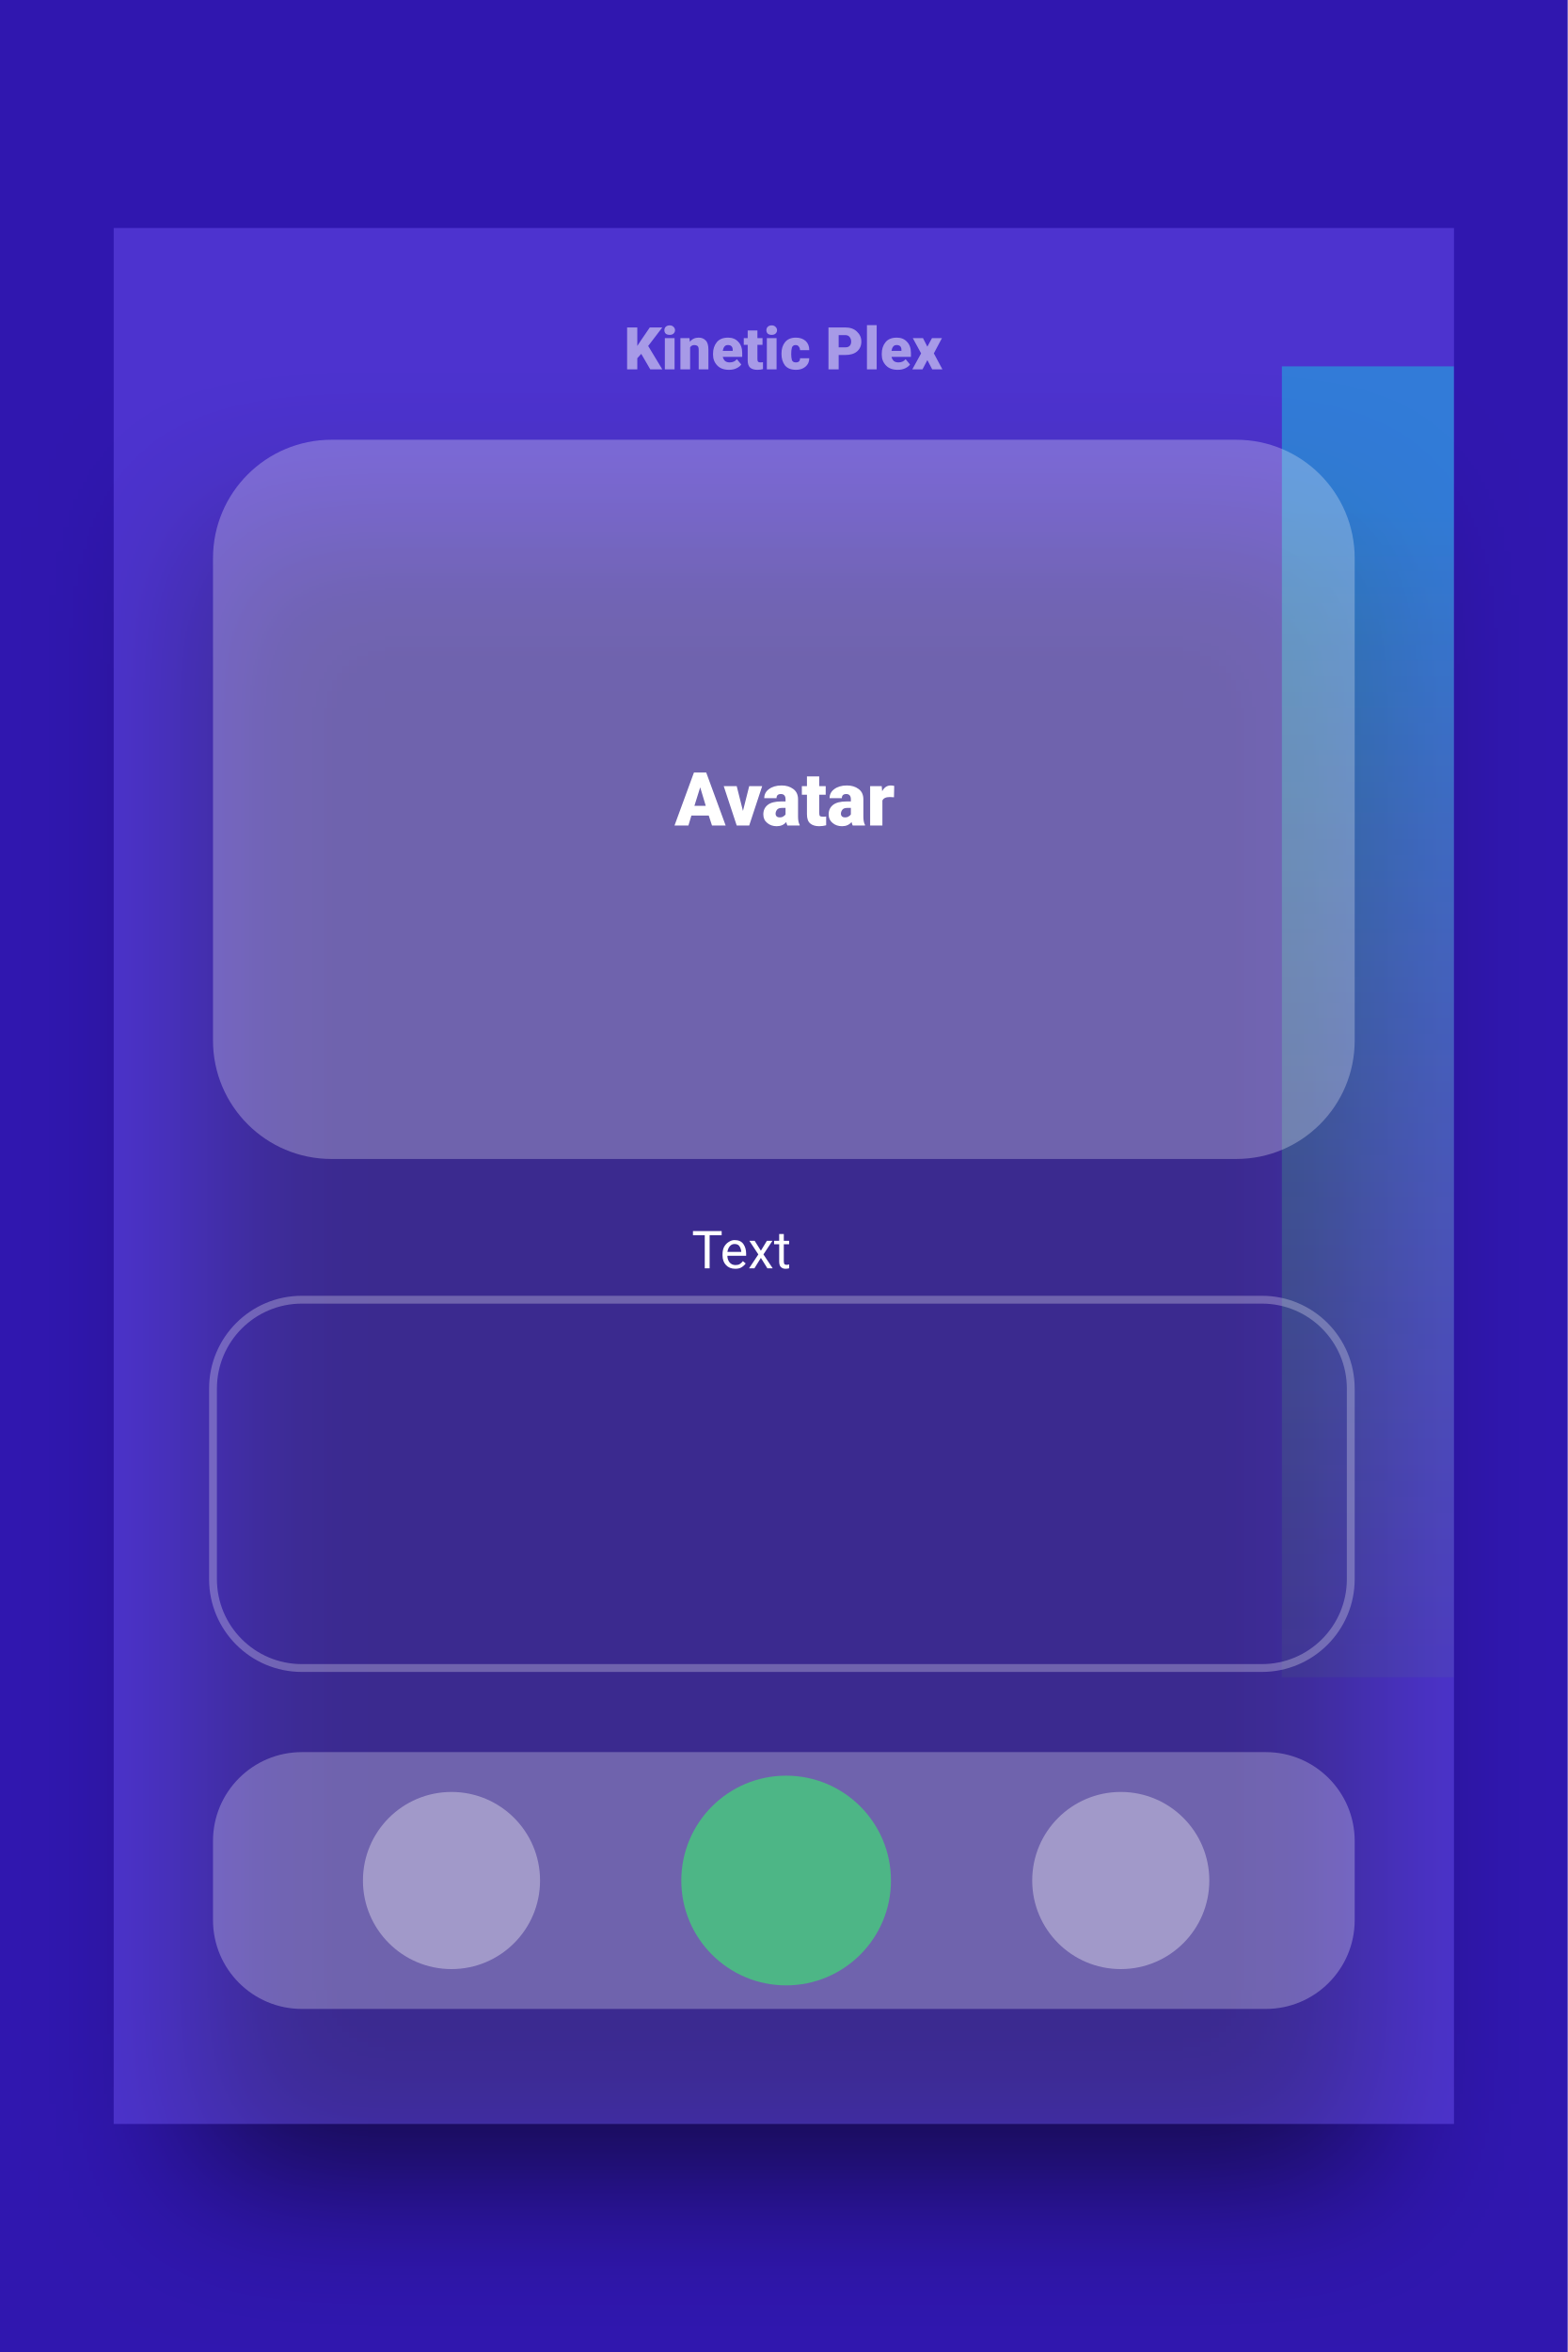
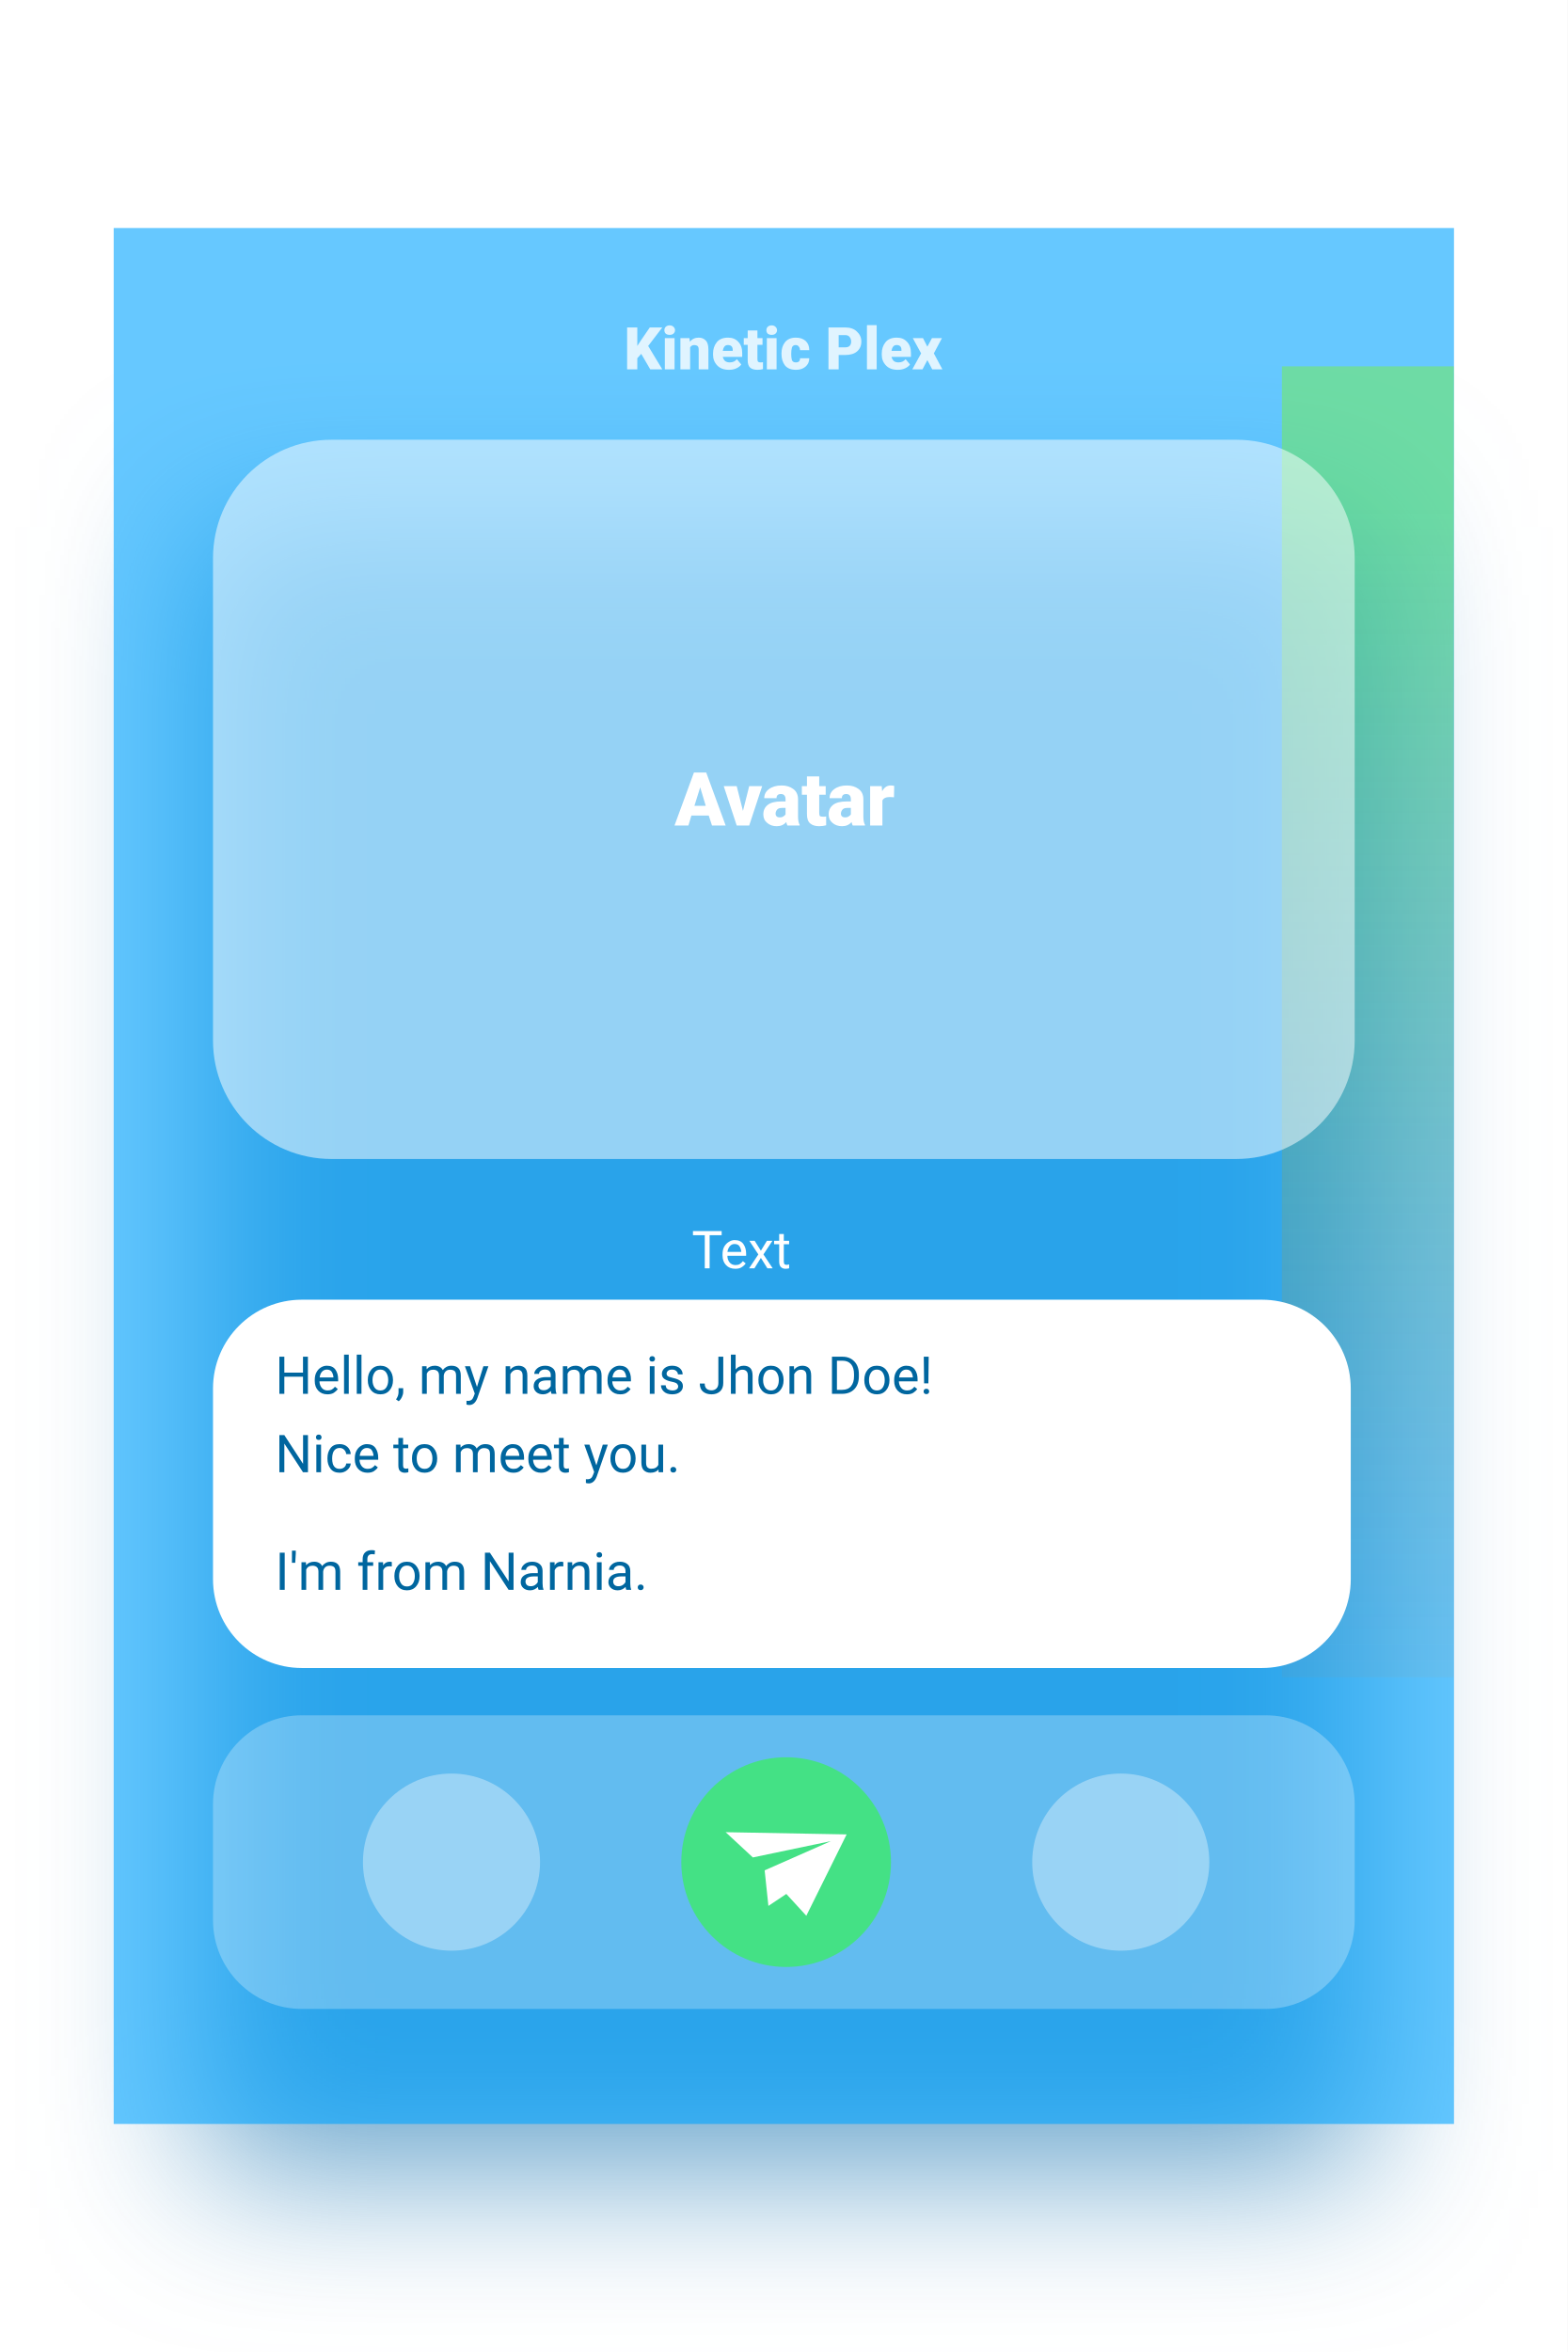
<svg xmlns="http://www.w3.org/2000/svg" xmlns:xlink="http://www.w3.org/1999/xlink" width="400" height="600" viewBox="0 0 105.833 158.75" version="1.1" id="svg1">
  <defs id="defs1">
+     <rect x="70.186" y="345.239" width="258.613" height="66.392" id="rect12" />
+     <rect x="-319.947" y="139.74" width="195.383" height="100.537" id="rect11" />
    <linearGradient id="linearGradient7">
-       <stop style="stop-color:#00ffe9;stop-opacity:1;" offset="0" id="stop7" />
-       <stop style="stop-color:#7aff00;stop-opacity:0;" offset="1" id="stop8" />
+       <stop style="stop-color:#7eff00;stop-opacity:1;" offset="0" id="stop7" />
+       <stop style="stop-color:#ff4c00;stop-opacity:0;" offset="1" id="stop8" />
    </linearGradient>
    <filter style="color-interpolation-filters:sRGB" id="filter25" x="-0.162" y="-0.114" width="1.324" height="1.229">
      <feGaussianBlur stdDeviation="13.13" id="feGaussianBlur25" />
    </filter>
    <linearGradient xlink:href="#linearGradient7" id="linearGradient8" x1="17.649" y1="80.054" x2="17.649" y2="274.856" gradientUnits="userSpaceOnUse" gradientTransform="translate(-100.6173,-75.6793)" />
    <mask maskUnits="userSpaceOnUse" id="mask8">
      <rect style="display:inline;fill:#ff3200;fill-opacity:1;fill-rule:nonzero;stroke-width:25;stroke-linecap:round" id="rect8" width="194.802" height="275.506" x="-180.369" y="-35.977" ry="0" rx="27.829" />
    </mask>
  </defs>
  <g id="layer1">
-     <rect style="display:inline;fill:#3017af;fill-opacity:1;stroke-width:25;stroke-linecap:round" id="rect1" width="105.833" height="158.75" x="1.6463842e-07" y="0" rx="0" ry="0" />
-     <rect style="display:inline;fill:#000000;fill-opacity:0.618;fill-rule:nonzero;stroke:none;stroke-width:62.068;stroke-linecap:round;stroke-opacity:1;filter:url(#filter25)" id="rect1-2-6" width="194.802" height="275.506" x="-4.701491e-06" y="27.029" ry="0" rx="27.829" transform="matrix(0.4027865,0,0,0.4027865,13.68486,24.67785)" />
-     <rect style="display:inline;fill:#775cff;fill-opacity:1;fill-rule:nonzero;stroke:none;stroke-width:25;stroke-linecap:round;stroke-opacity:1;opacity:0.403" id="rect1-2" width="90.483" height="127.969" x="7.675" y="15.39" ry="0" rx="12.926" />
+     <rect style="display:inline;fill:#ffffff;fill-opacity:1;stroke-width:25;stroke-linecap:round" id="rect1" width="105.833" height="158.75" x="1.6463842e-07" y="0" rx="0" ry="0" />
+     <rect style="display:inline;fill:#0066a9;fill-opacity:1;fill-rule:nonzero;stroke:none;stroke-width:62.068;stroke-linecap:round;stroke-opacity:1;filter:url(#filter25);opacity:0.6" id="rect1-2-6" width="194.802" height="275.506" x="-4.701491e-06" y="27.029" ry="0" rx="27.829" transform="matrix(0.4027865,0,0,0.4027865,13.68486,24.67785)" />
+     <rect style="display:inline;fill:#00a3ff;fill-opacity:1;fill-rule:nonzero;stroke:none;stroke-width:25;stroke-linecap:round;stroke-opacity:1;opacity:0.6" id="rect1-2" width="90.483" height="127.969" x="7.675" y="15.39" ry="0" rx="12.926" />
    <rect style="display:inline;fill:url(#linearGradient8);fill-opacity:1;fill-rule:nonzero;stroke:none;stroke-width:25;stroke-linecap:round" id="rect24-8" width="194.802" height="275.506" x="-180.369" y="-35.977" ry="0" rx="27.829" mask="url(#mask8)" transform="matrix(0.4644883,0,0,0.4644883,91.45435,32.10146)" />
    <g id="g7" transform="translate(0,-2.645833)">
-       <g id="g6">
-         <circle style="opacity:0.8;fill:#00b84c;fill-opacity:1;fill-rule:nonzero;stroke:none;stroke-width:25;stroke-linecap:round;stroke-opacity:1" id="path25" cx="53.071" cy="129.573" r="7.077" />
+       <g id="g6" transform="translate(0,-1.242124)">
+         <g id="g1">
+           <circle style="opacity:1;fill:#00d659;fill-opacity:1;fill-rule:nonzero;stroke:none;stroke-width:25;stroke-linecap:round;stroke-opacity:1" id="path25" cx="53.071" cy="129.573" r="7.077" />
+           <path id="path1-4" style="fill:#ffffff;stroke:none;stroke-width:25;stroke-linecap:round" d="m 48.988,127.553 1.837,1.704 5.272,-1.103 -4.476,1.974 0.253,2.401 1.209,-0.808 1.351,1.472 2.721,-5.49 z" />
+         </g>
        <circle style="fill:#ffffff;fill-opacity:0.35;fill-rule:nonzero;stroke:none;stroke-width:25;stroke-linecap:round;stroke-opacity:1" id="path25-0" cx="75.662" cy="129.573" r="5.978" />
        <circle style="fill:#ffffff;fill-opacity:0.35;fill-rule:nonzero;stroke:none;stroke-width:25;stroke-linecap:round;stroke-opacity:1" id="path25-0-1" cx="30.48" cy="129.573" r="5.978" />
      </g>
-       <rect style="display:inline;opacity:0.267;fill:#ffffff;fill-opacity:1;fill-rule:nonzero;stroke:none;stroke-width:25;stroke-linecap:round;stroke-opacity:1" id="rect25-6" width="77.075" height="17.334" x="14.379" y="120.906" rx="6" />
+       <rect style="display:inline;opacity:0.267;fill:#ffffff;fill-opacity:1;fill-rule:nonzero;stroke:none;stroke-width:25;stroke-linecap:round;stroke-opacity:1" id="rect25-6" width="77.075" height="19.818" x="14.379" y="118.422" rx="6" />
    </g>
-     <text xml:space="preserve" style="font-size:3.984px;line-height:41.501px;font-family:Roboto;-inkscape-font-specification:Roboto;text-align:start;writing-mode:lr-tb;direction:ltr;text-anchor:start;opacity:0.504;fill:#ffffff;fill-opacity:1;fill-rule:nonzero;stroke:none;stroke-width:25;stroke-linecap:round;stroke-opacity:1" x="42.118" y="24.931" id="text25">
+     <text xml:space="preserve" style="font-size:3.984px;line-height:41.501px;font-family:Roboto;-inkscape-font-specification:Roboto;text-align:start;writing-mode:lr-tb;direction:ltr;text-anchor:start;opacity:0.8;fill:#ffffff;fill-opacity:1;fill-rule:nonzero;stroke:none;stroke-width:25;stroke-linecap:round;stroke-opacity:1" x="42.118" y="24.931" id="text25">
      <tspan id="tspan25" style="font-style:normal;font-variant:normal;font-weight:800;font-stretch:normal;font-family:Roboto;-inkscape-font-specification:'Roboto Ultra-Bold';fill:#ffffff;fill-opacity:1;stroke-width:25" x="42.118" y="24.931">Kinetic Plex</tspan>
    </text>
    <text xml:space="preserve" style="font-size:5.037px;line-height:52.466px;font-family:Roboto;-inkscape-font-specification:Roboto;text-align:start;writing-mode:lr-tb;direction:ltr;text-anchor:start;fill:#ffffff;fill-opacity:1;fill-rule:nonzero;stroke:none;stroke-width:25;stroke-linecap:round;stroke-opacity:1" x="45.55" y="55.72" id="text25-8">
      <tspan id="tspan25-1" style="font-style:normal;font-variant:normal;font-weight:800;font-stretch:normal;font-family:Roboto;-inkscape-font-specification:'Roboto Ultra-Bold';fill:#ffffff;fill-opacity:1;stroke-width:25" x="45.55" y="55.72">Avatar</tspan>
    </text>
    <text xml:space="preserve" style="font-size:3.528px;line-height:24.053px;font-family:Roboto;-inkscape-font-specification:Roboto;text-align:start;writing-mode:lr-tb;direction:ltr;text-anchor:start;fill:#ffffff;fill-opacity:1;fill-rule:nonzero;stroke:none;stroke-width:25;stroke-linecap:round;stroke-opacity:1" x="46.688" y="85.607" id="text25-8-5">
      <tspan id="tspan25-1-2" style="font-style:normal;font-variant:normal;font-weight:normal;font-stretch:normal;font-size:3.528px;line-height:24.053px;font-family:Roboto;-inkscape-font-specification:Roboto;fill:#ffffff;fill-opacity:1;stroke-width:25" x="46.688" y="85.607">Text</tspan>
    </text>
-     <rect style="opacity:0.267;fill:#ffffff;fill-opacity:1;fill-rule:nonzero;stroke:none;stroke-width:25;stroke-linecap:round;stroke-opacity:1" id="rect25" width="77.075" height="48.546" x="14.379" y="29.681" rx="8" />
-     <rect style="opacity:0.267;fill:none;fill-opacity:1;fill-rule:nonzero;stroke:#ffffff;stroke-width:0.529;stroke-linecap:round;stroke-dasharray:none;stroke-opacity:1" id="rect25-4" width="76.81" height="24.86" x="14.379" y="87.724" rx="6" />
+     <rect style="opacity:0.507;fill:#ffffff;fill-opacity:1;fill-rule:nonzero;stroke:none;stroke-width:25;stroke-linecap:round;stroke-opacity:1" id="rect25" width="77.075" height="48.546" x="14.379" y="29.681" rx="8" />
+     <rect style="opacity:1;fill:#ffffff;fill-opacity:1;fill-rule:nonzero;stroke:none;stroke-width:0.529;stroke-linecap:round;stroke-dasharray:none;stroke-opacity:1" id="rect25-4" width="76.81" height="24.86" x="14.379" y="87.724" rx="6" />
+     <g id="g2" transform="matrix(0.02294923,0,0,0.02294923,48.4244,123.8159)" style="stroke-width:11.529" />
+     <text xml:space="preserve" style="font-size:3.528px;line-height:24.053px;font-family:Roboto;-inkscape-font-specification:Roboto;writing-mode:lr-tb;direction:ltr;opacity:1;fill:#ffffff;fill-opacity:1;stroke:none;stroke-width:0.529;stroke-linecap:round;stroke-opacity:1" x="18.279" y="93.99" id="text1">
+       <tspan id="tspan1" style="fill:#3b3b3b;fill-opacity:1;stroke-width:0.529" x="18.279" y="93.99" />
+       <tspan style="fill:#3b3b3b;fill-opacity:1;stroke-width:0.529" x="18.279" y="118.043" id="tspan10" />
+     </text>
+     <text xml:space="preserve" transform="matrix(0.2645833,0,0,0.2645833,0,0.5291667)" id="text11" style="font-size:13.333px;line-height:10px;font-family:Roboto;-inkscape-font-specification:Roboto;writing-mode:lr-tb;direction:ltr;white-space:pre;shape-inside:url(#rect12);opacity:1;fill:#00669f;fill-opacity:1;stroke:none;stroke-width:2;stroke-linecap:round;stroke-opacity:1">
+       <tspan x="70.186" y="353.572" id="tspan2">Hello, my name is Jhon Doe!
+ </tspan>
+       <tspan x="70.186" y="363.572" id="tspan3">
+ </tspan>
+       <tspan x="70.186" y="373.572" id="tspan4">Nice to meet you.
+ </tspan>
+       <tspan x="70.186" y="383.572" id="tspan5">
+ </tspan>
+       <tspan x="70.186" y="393.572" id="tspan6">
+ </tspan>
+       <tspan x="70.186" y="403.572" id="tspan7">I'm from Narnia.</tspan>
+     </text>
  </g>
</svg>
